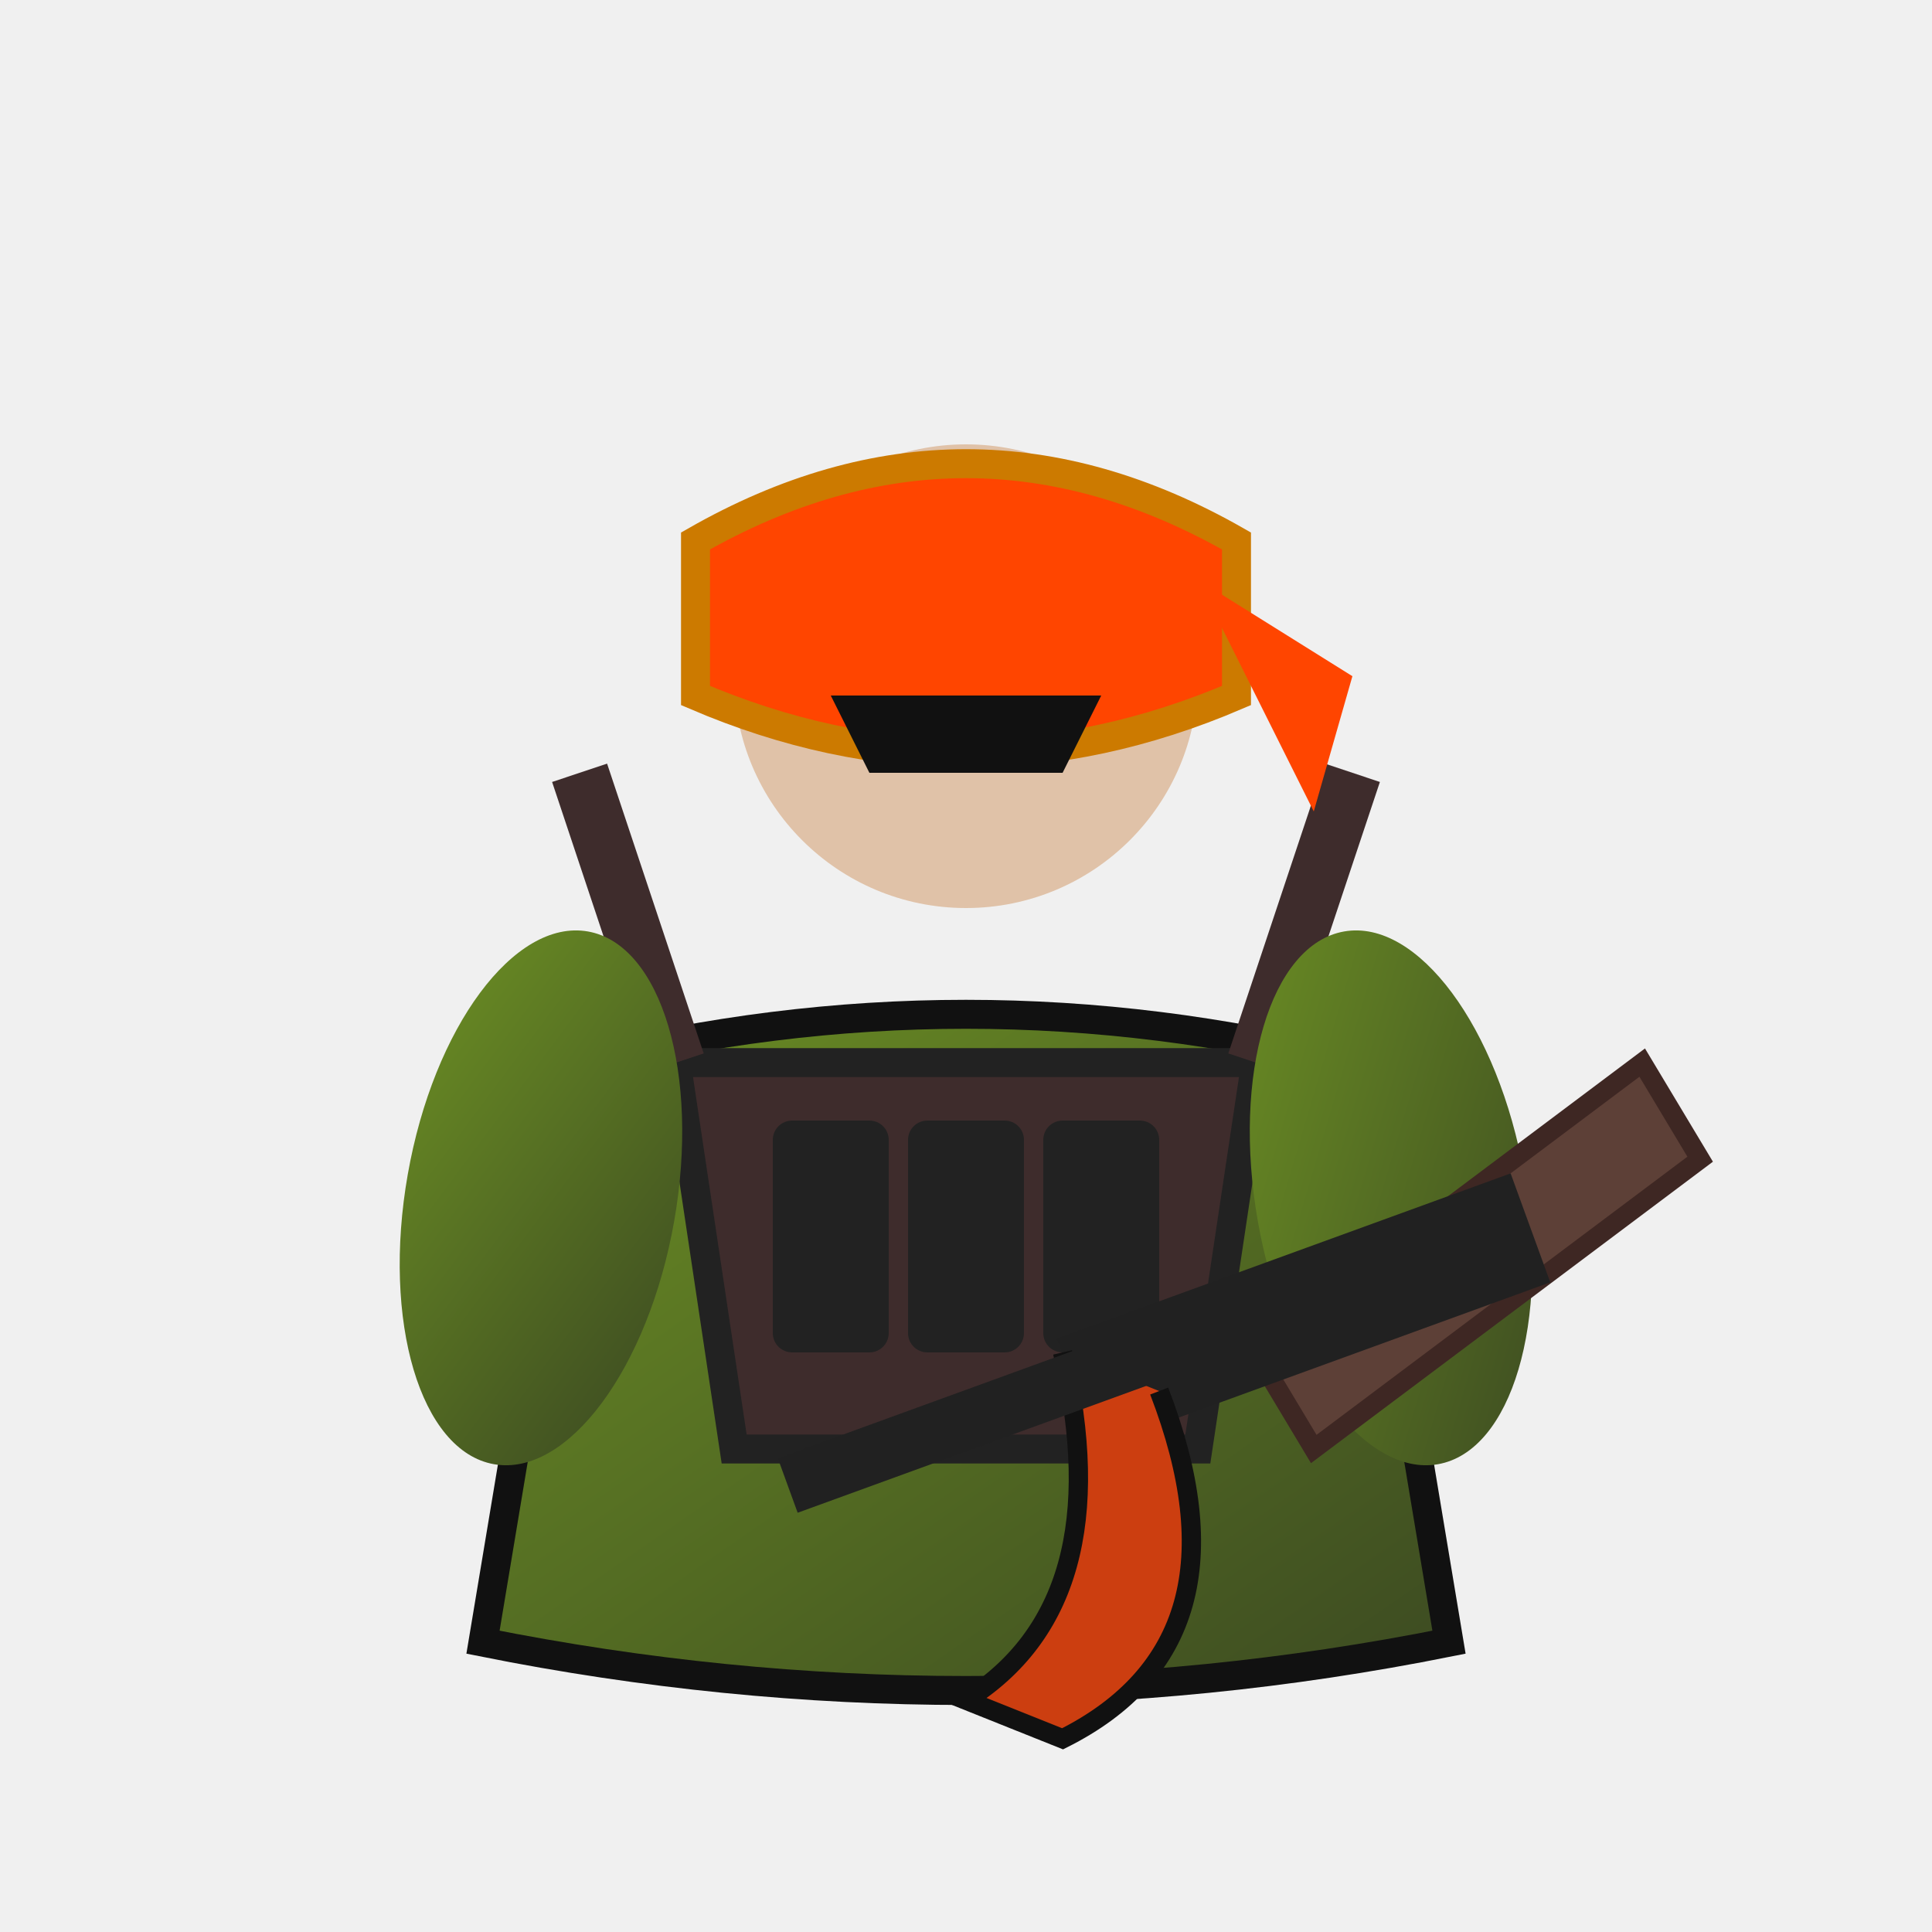
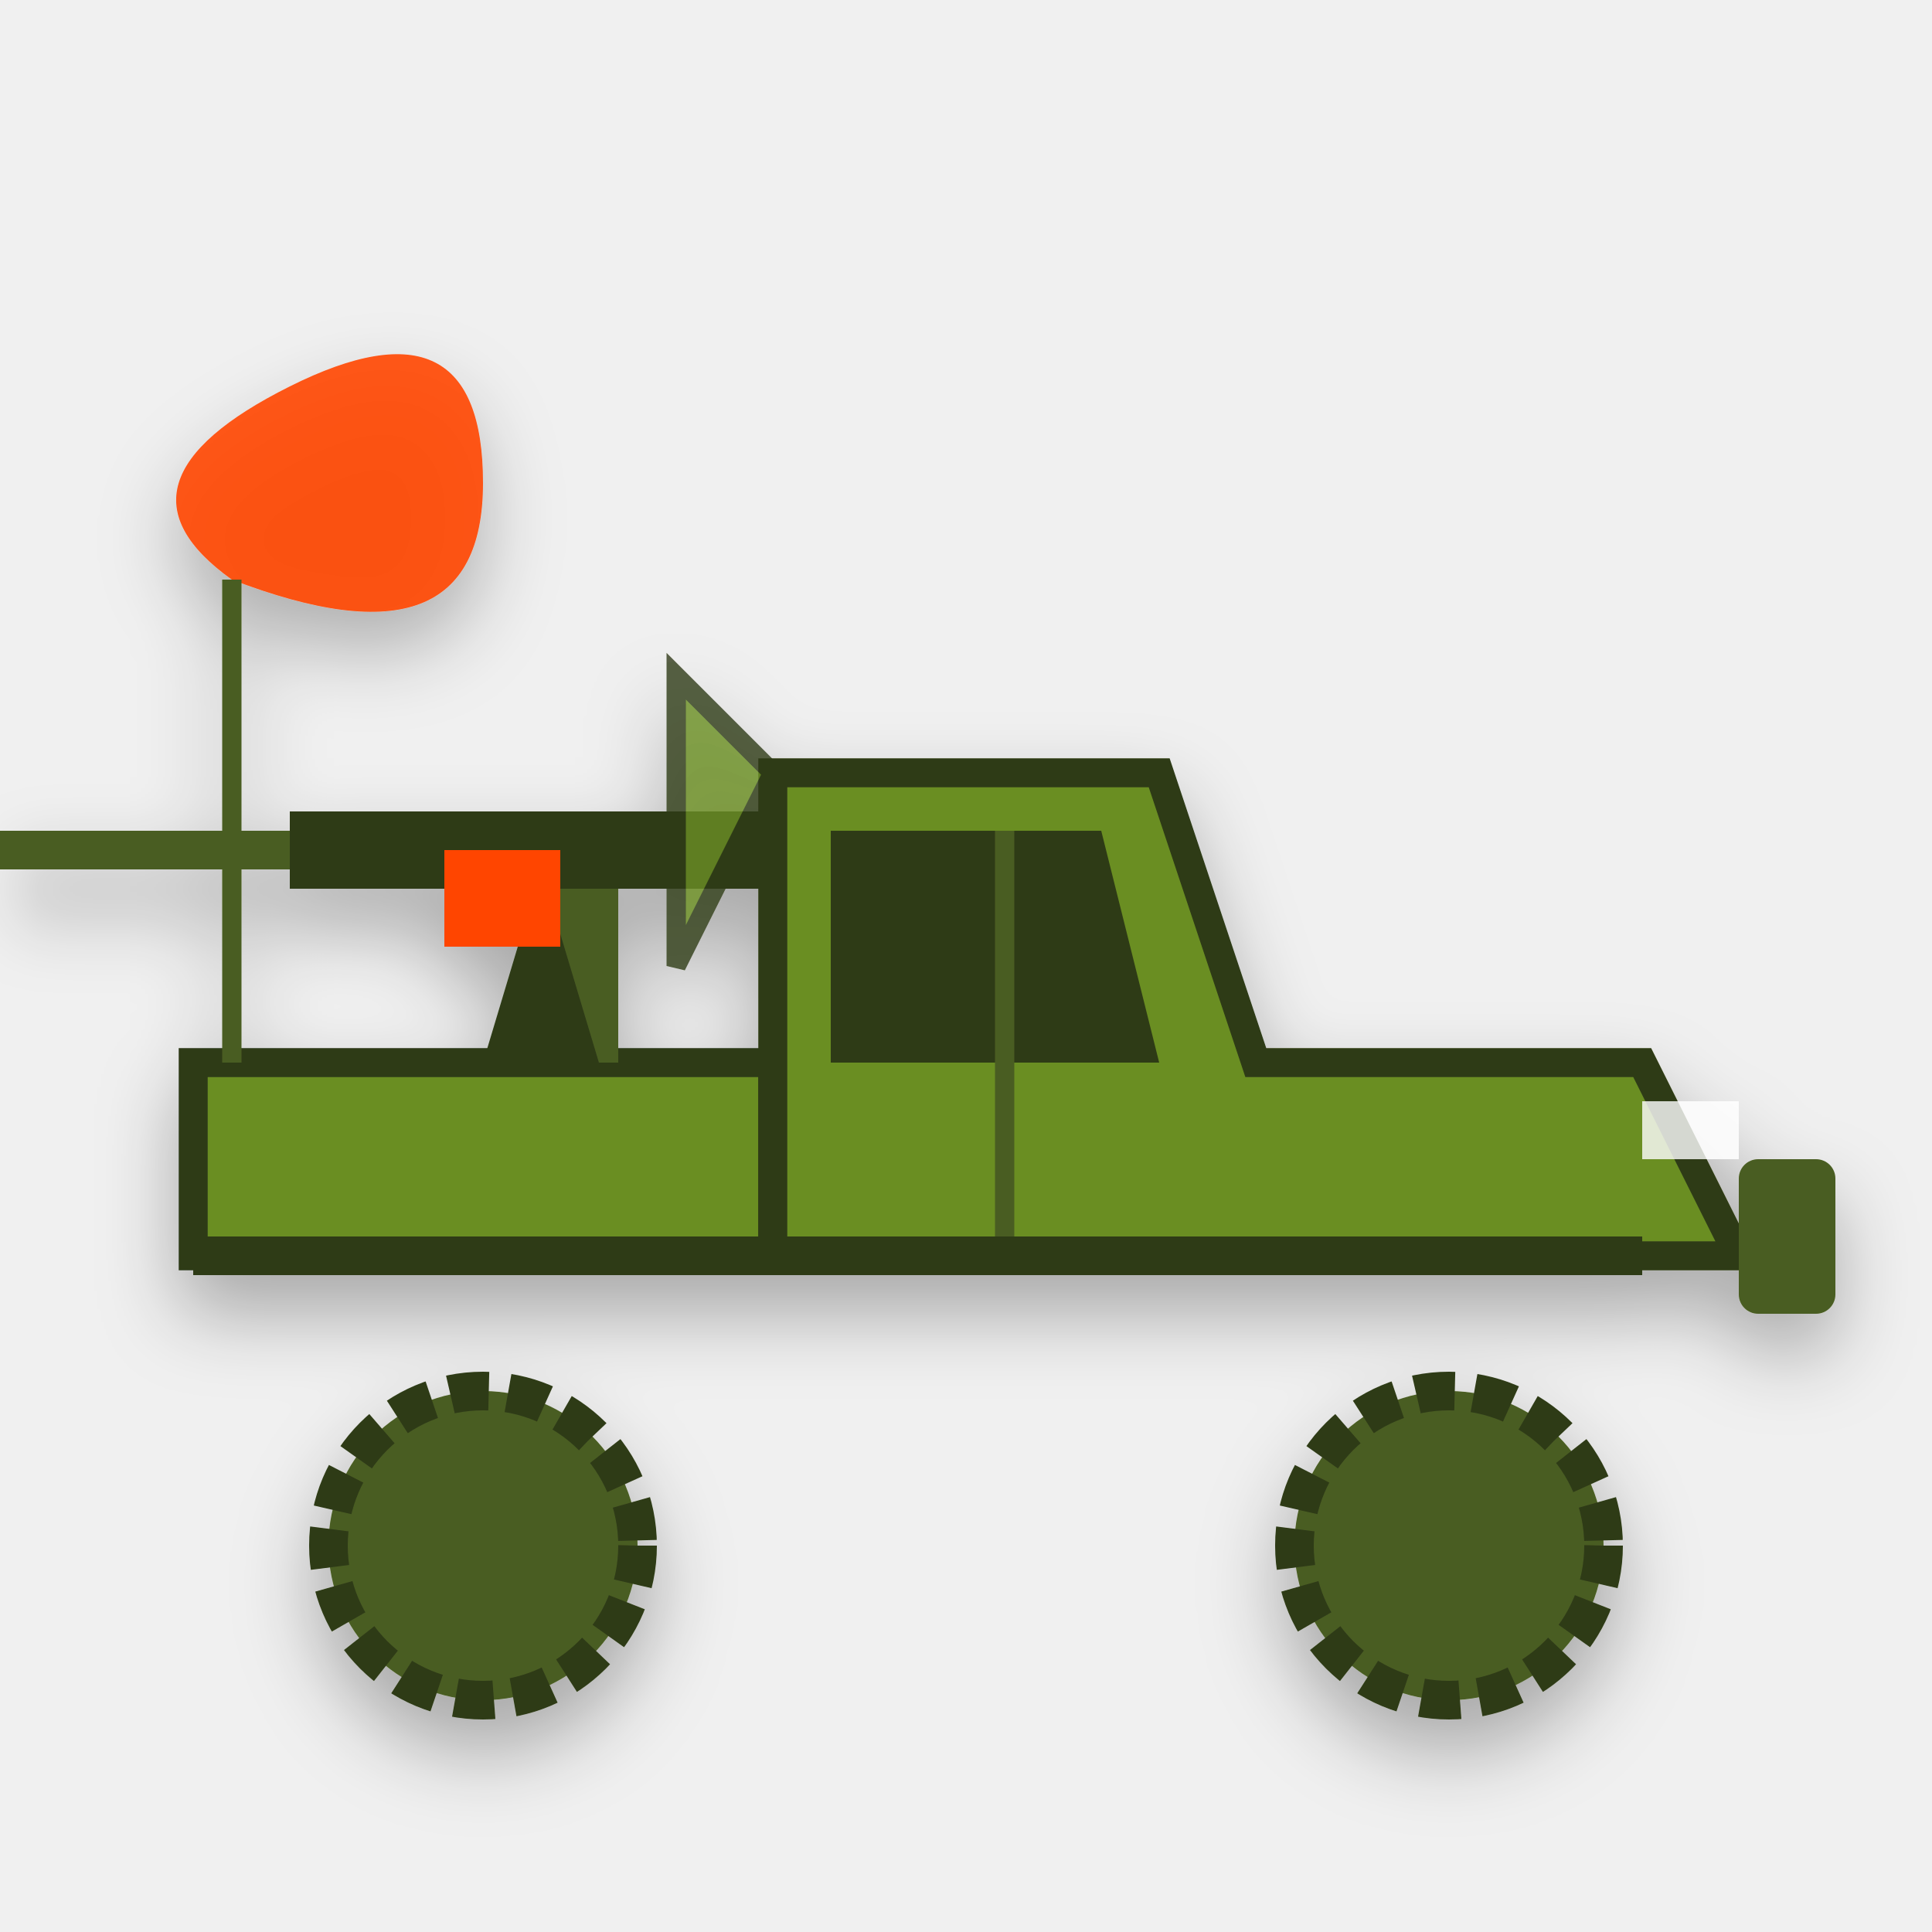
<svg xmlns="http://www.w3.org/2000/svg" viewBox="0 0 100 100">
  <defs>
-     <linearGradient id="red_cloth" x1="0%" y1="0%" x2="100%" y2="100%">
-       <stop offset="0%" style="stop-color:#6b8e23;stop-opacity:1" />
-       <stop offset="100%" style="stop-color:#3c4a22;stop-opacity:1" />
-     </linearGradient>
+     <filter id="drop-shadow" x="-20%" y="-20%" width="140%" height="140%">
+       <feDropShadow dx="0" dy="2" stdDeviation="2" flood-color="rgba(0,0,0,0.3)" />
+     </filter>
  </defs>
-   <g>
-     <path d="M30 55 Q50 50, 70 55 L75 85 Q50 90, 25 85 Z" fill="url(#red_cloth)" stroke="#111" stroke-width="1.5" />
-     <path d="M35 55 L65 55 L62 75 L38 75 Z" fill="#3e2c2c" stroke="#222" stroke-width="1.5" />
-     <rect x="40" y="58" width="6" height="12" fill="#222" rx="1" />
-     <rect x="47" y="58" width="6" height="12" fill="#222" rx="1" />
-     <rect x="54" y="58" width="6" height="12" fill="#222" rx="1" />
-     <path d="M35 55 L30 40 M65 55 L70 40" stroke="#3e2c2c" stroke-width="3" />
-     <circle cx="50" cy="35" r="12" fill="#e0c2a8" />
-     <path d="M36 28 Q50 20, 64 28 L64 36 Q50 42, 36 36 Z" fill="#ff4500" stroke="#cc7a00" stroke-width="1.5" />
-     <path d="M62 30 L70 35 L68 42 Z" fill="#ff4500" />
-     <ellipse cx="28" cy="62" rx="7" ry="14" fill="url(#red_cloth)" transform="rotate(10 28 62)" />
-     <ellipse cx="72" cy="62" rx="7" ry="14" fill="url(#red_cloth)" transform="rotate(-10 72 62)" />
-     <path d="M65 70 L85 55 L88 60 L68 75 Z" fill="#5d4037" stroke="#3e2723" stroke-width="1" />
-     <rect x="55" y="65" width="25" height="6" transform="rotate(-20 67 68)" fill="#212121" />
-     <path d="M60 72 Q65 85, 55 90 L50 88 Q58 83, 55 70" fill="#cc3e10" stroke="#111" stroke-width="1" />
-     <rect x="40" y="72" width="20" height="3" transform="rotate(-20 50 73)" fill="#212121" />
-     <path d="M43 36 L57 36 L55 40 L45 40 Z" fill="#111" />
+   <g filter="url(#drop-shadow)">
+     <g>
+       <circle cx="25" cy="80" r="8" fill="#4a5d23" stroke="#2e3b18" stroke-width="2" stroke-dasharray="2 1" />
+       <circle cx="75" cy="80" r="8" fill="#4a5d23" stroke="#2e3b18" stroke-width="2" stroke-dasharray="2 1" />
+       <polygon points="10,65 10,55 40,55 40,65" fill="#6b8e23" stroke="#2e3b18" stroke-width="1.5" />
+       <polygon points="40,65 40,40 60,40 65,55 85,55 90,65" fill="#6b8e23" stroke="#2e3b18" stroke-width="1.5" />
+       <polygon points="43,43 57,43 60,55 43,55" fill="#2e3b18" />
+       <line x1="52" y1="43" x2="52" y2="65" stroke="#4a5d23" stroke-width="1" />
+       <rect x="85" y="57" width="5" height="3" fill="#fff" opacity="0.8" />
+       <rect x="90" y="60" width="5" height="8" fill="#4a5d23" rx="1" />
+       <line x1="85" y1="65" x2="10" y2="65" stroke="#2e3b18" stroke-width="2" />
+       <rect x="28" y="45" width="4" height="10" fill="#4a5d23" />
+       <polygon points="25,55 31,55 28,45" fill="#2e3b18" />
+       <rect x="15" y="42" width="25" height="4" fill="#2e3b18" />
+       <rect x="0" y="43" width="15" height="2" fill="#4a5d23" />
+       <rect x="23" y="44" width="6" height="5" fill="#ff4500" />
+       <polygon points="35,35 40,40 35,50" fill="#6b8e23" stroke="#2e3b18" stroke-width="1" opacity="0.8" />
+       <path d="M 12 30 Q 5 25 15 20 Q 25 15 25 25 T 12 30" fill="#ff4500" opacity="0.9" />
+       <line x1="12" y1="30" x2="12" y2="55" stroke="#4a5d23" stroke-width="1" />
+     </g>
  </g>
</svg>
